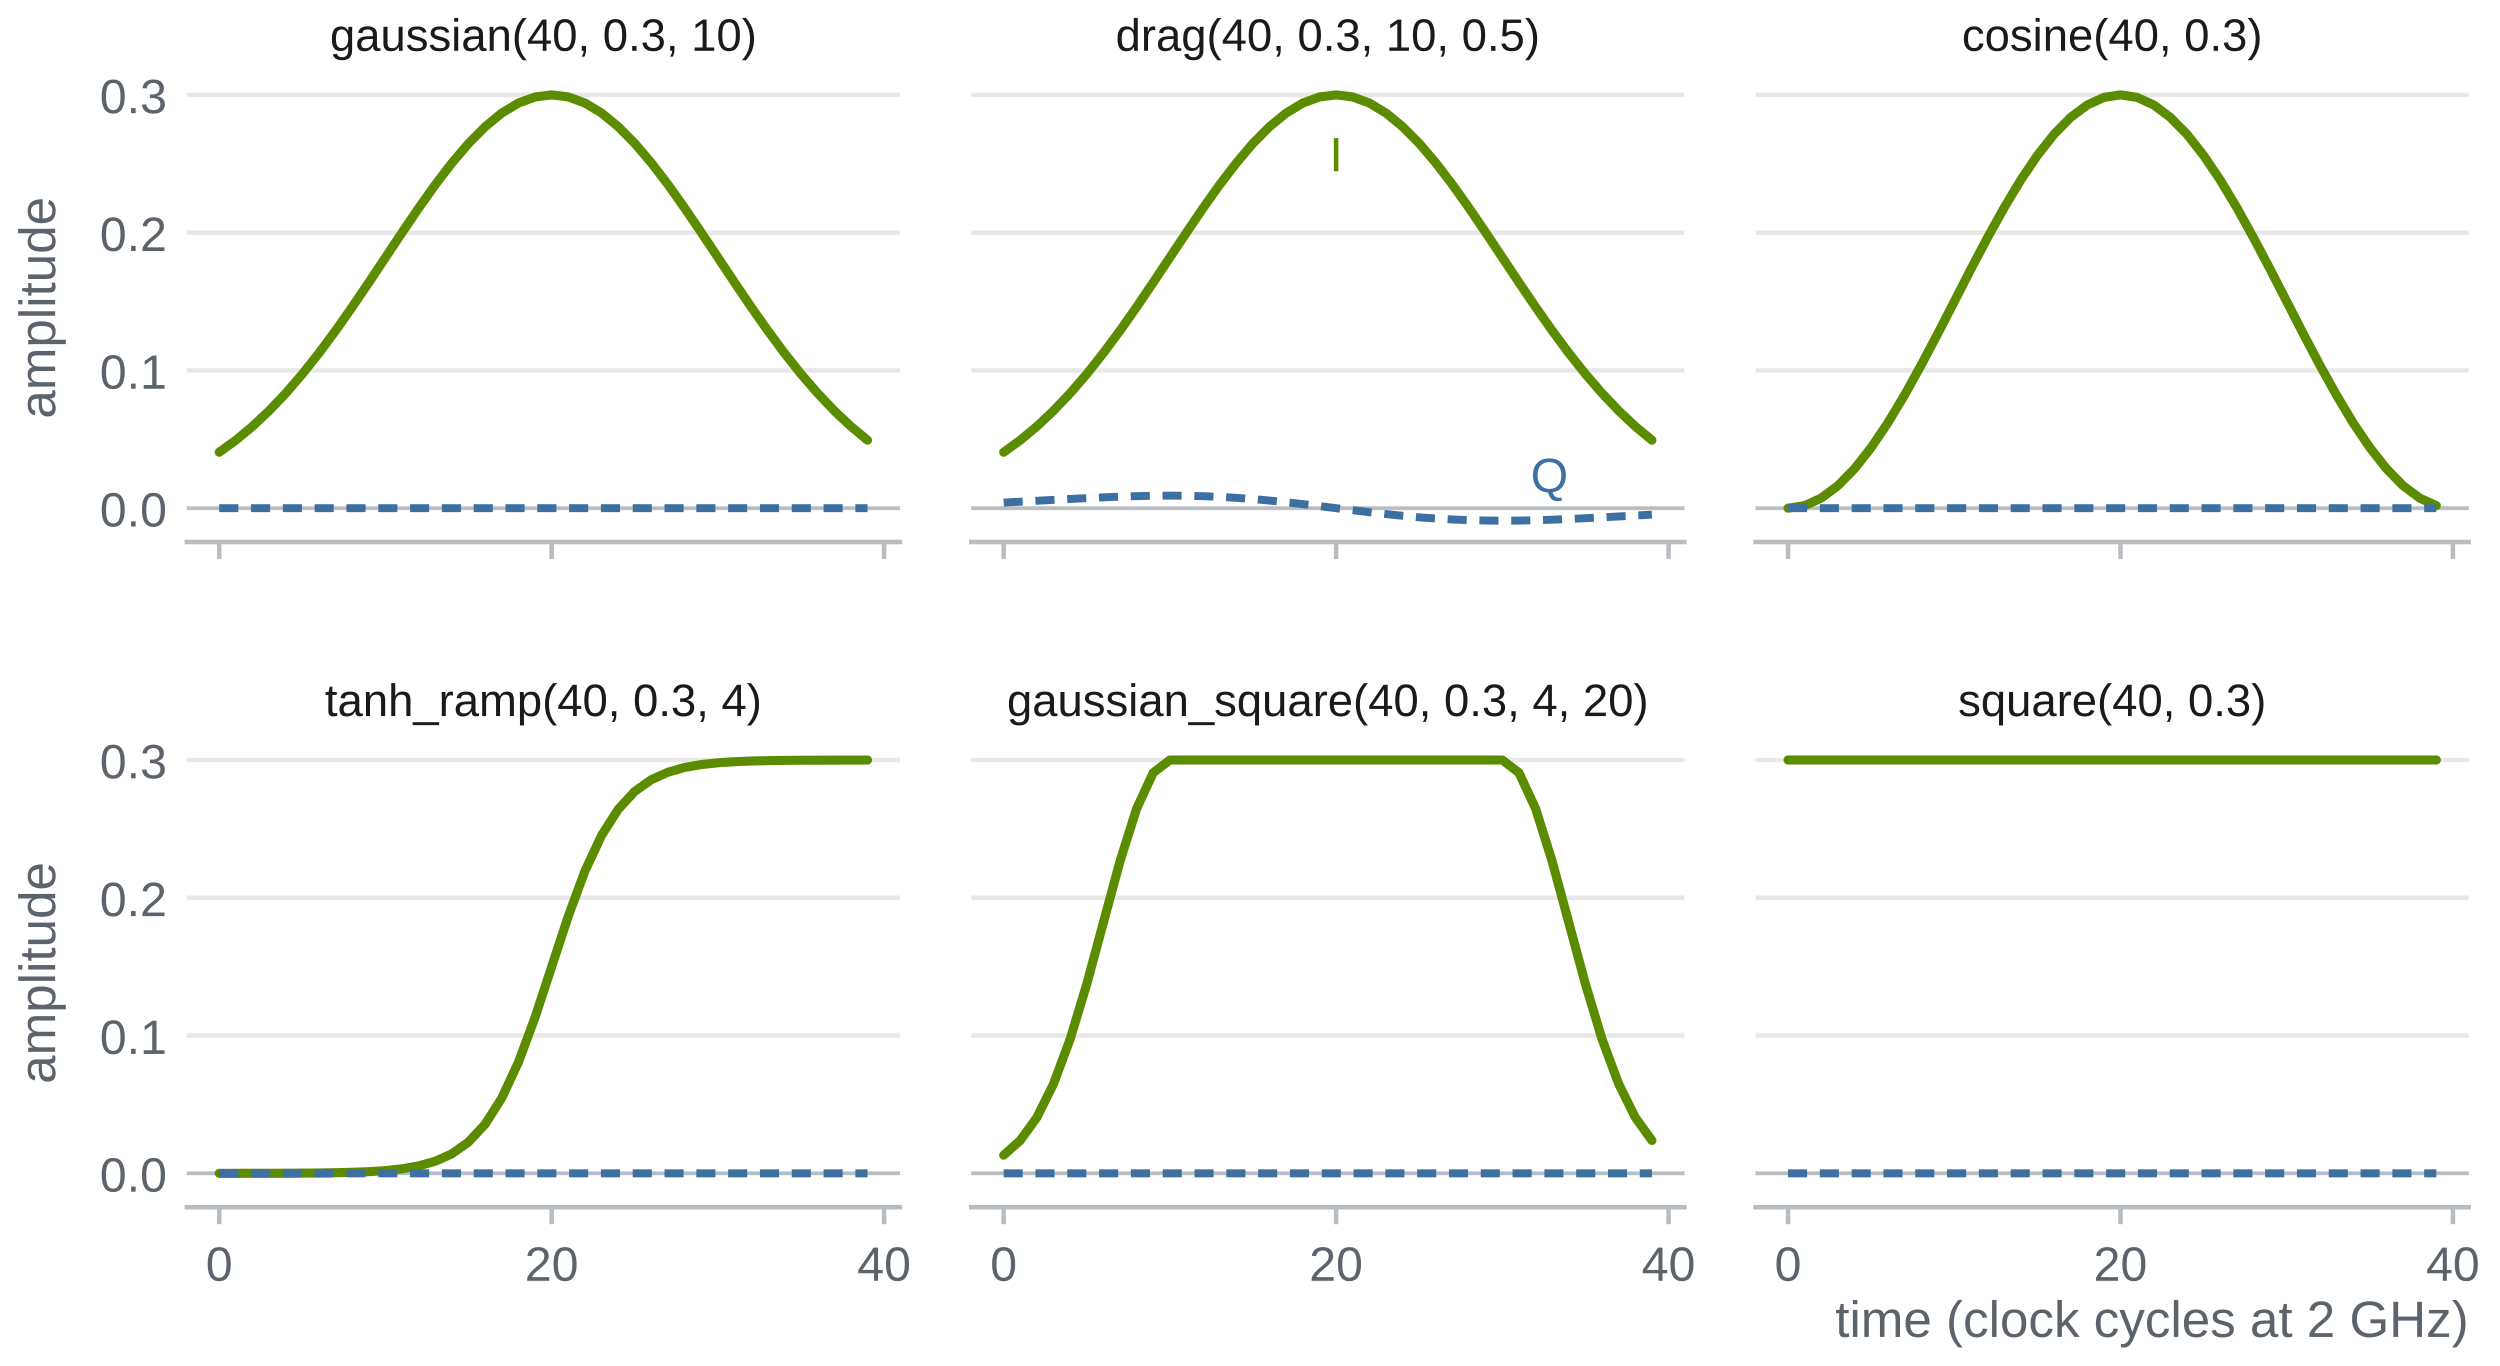
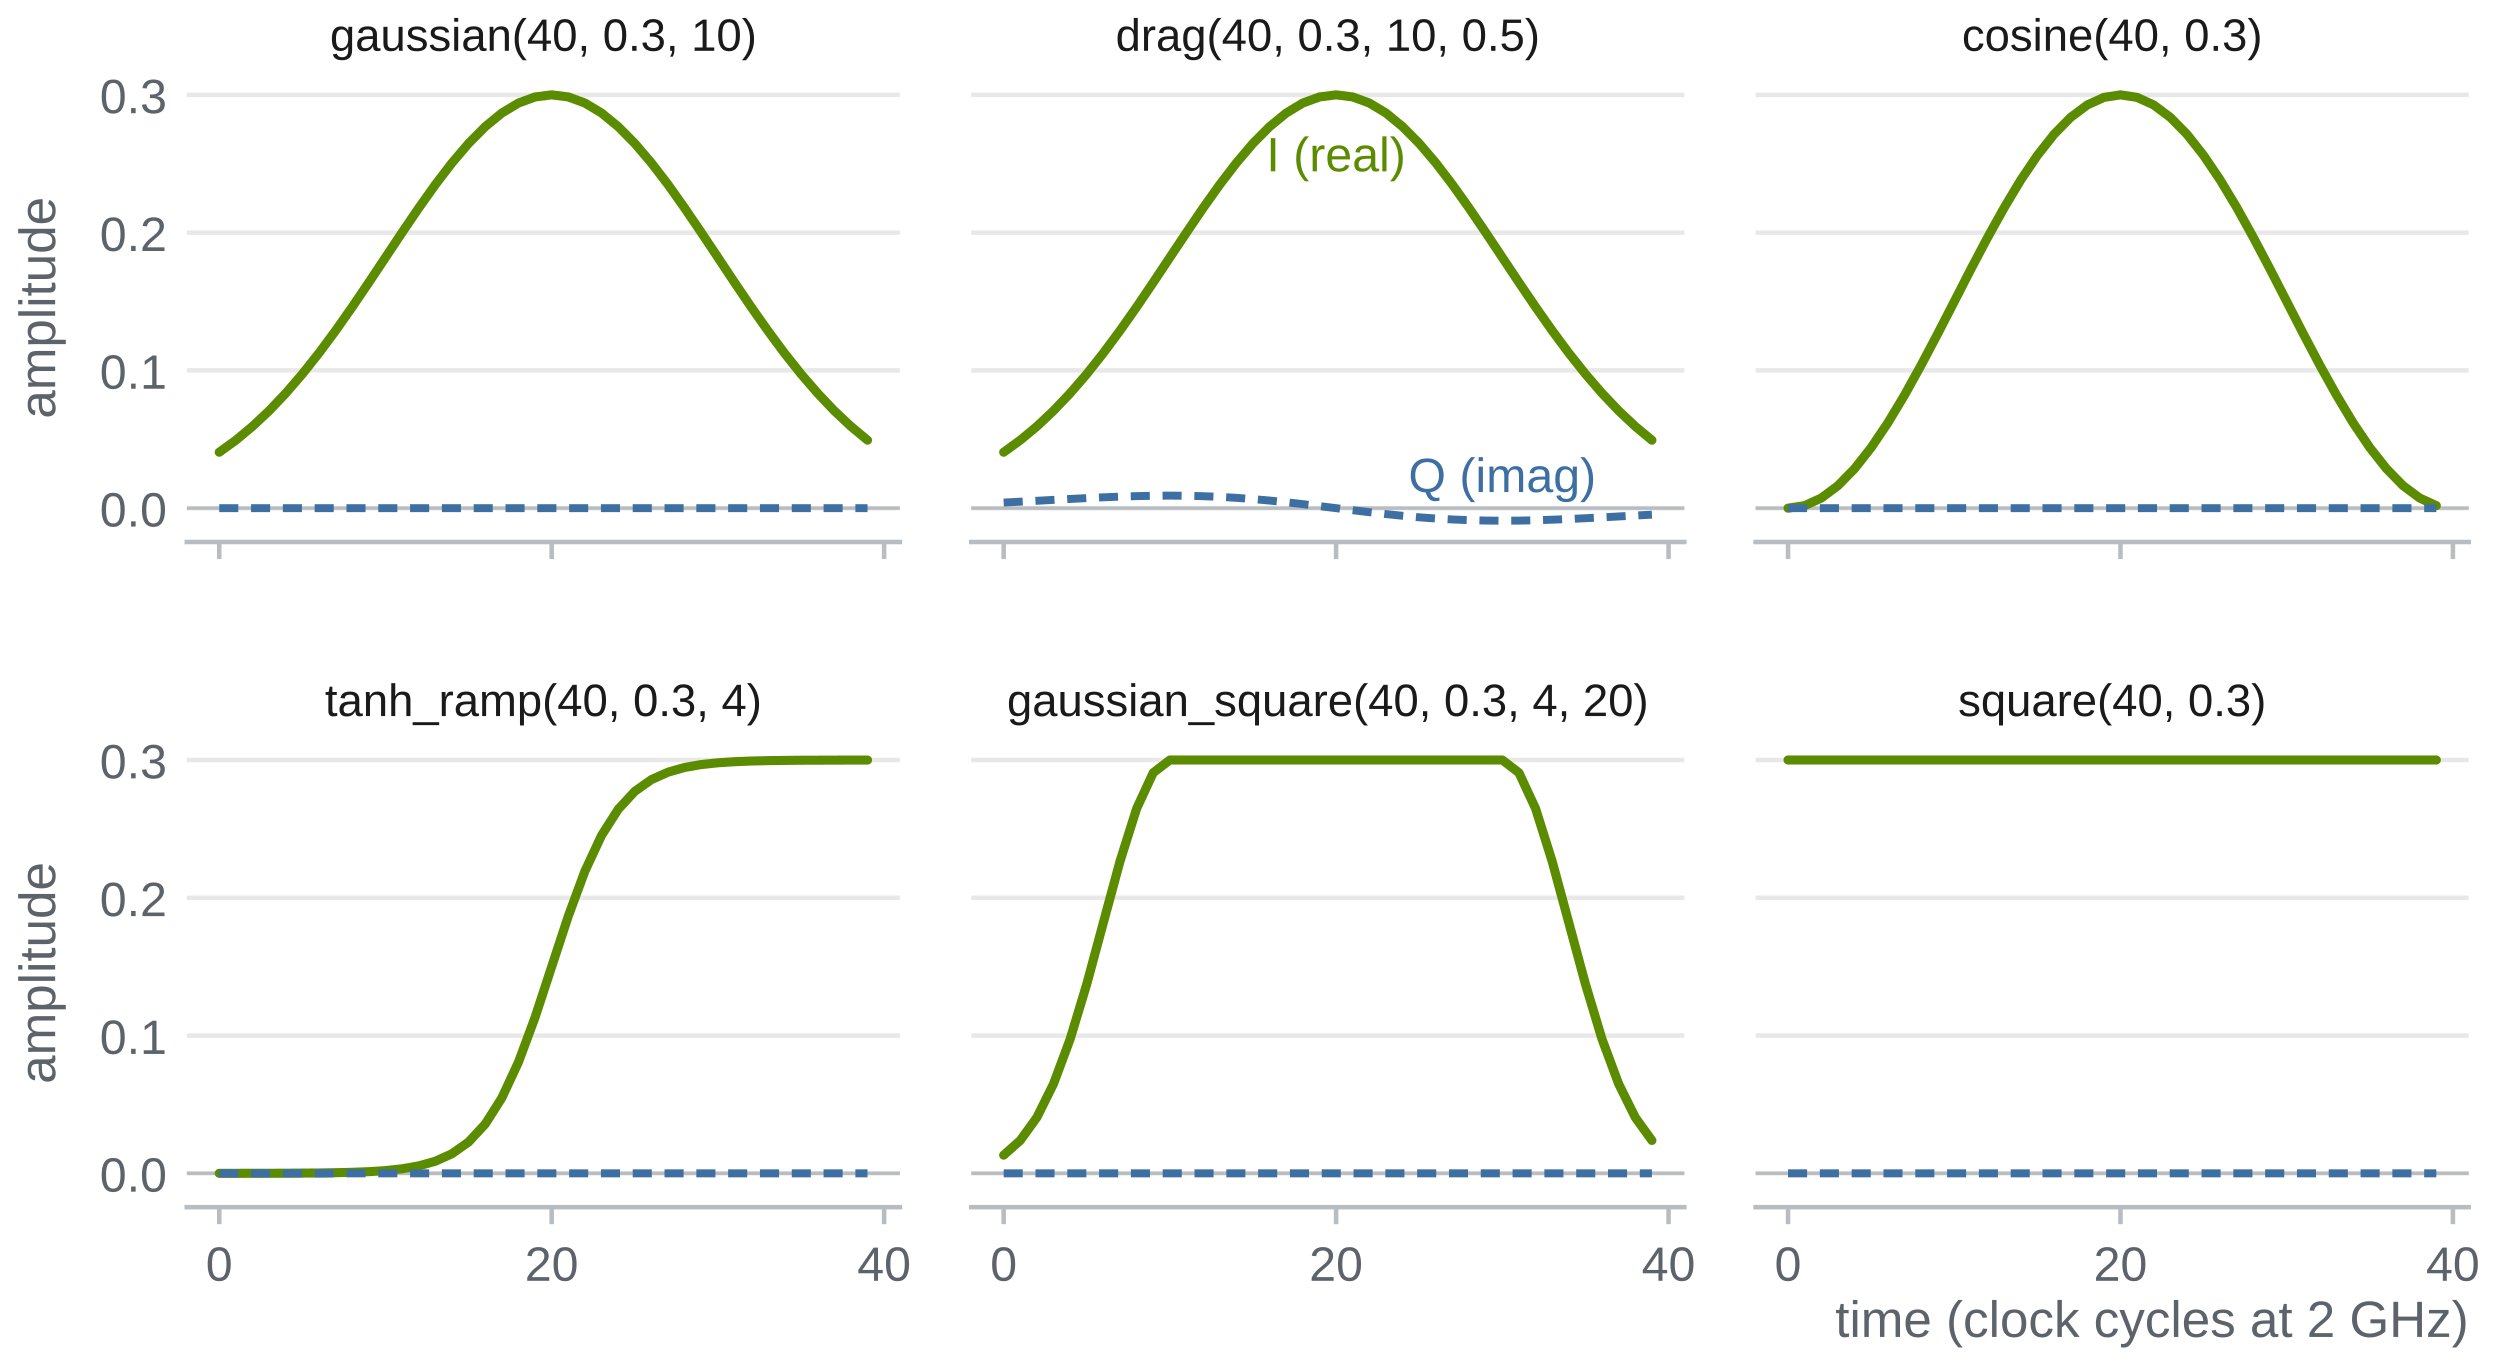
<svg xmlns="http://www.w3.org/2000/svg" xmlns:xlink="http://www.w3.org/1999/xlink" role="img" aria-labelledby="title desc" width="440.16pt" height="240.42pt" viewBox="0 0 440.16 240.42" version="1.1">
  <defs>
    <style type="text/css">*{stroke-linejoin: round; stroke-linecap: butt}</style>
  </defs>
  <g id="figure_1">
    <g id="patch_1">
      <path d="M 0 240.42 L 440.16 240.42 L 440.16 -0 L 0 -0 L 0 240.42 z " style="fill: none" />
    </g>
    <g id="axes_1">
      <g id="patch_2">
        <path d="M 32.89 95.43 L 158.44 95.43 L 158.44 12.95 L 32.89 12.95 L 32.89 95.43 z " style="fill: none" />
      </g>
      <g id="matplotlib.axis_1">
        <g id="xtick_1">
          <g id="line2d_1">
            <defs>
              <path id="m5b935c8b90" d="M 0 0 L 0 3 " style="stroke: #b8bdc2; stroke-width: 0.8" />
            </defs>
            <g>
              <use xlink:href="#m5b935c8b90" x="38.60" y="95.43" style="fill: #b8bdc2; stroke: #b8bdc2; stroke-width: 0.8" />
            </g>
          </g>
        </g>
        <g id="xtick_2">
          <g id="line2d_2">
            <g>
              <use xlink:href="#m5b935c8b90" x="97.13" y="95.43" style="fill: #b8bdc2; stroke: #b8bdc2; stroke-width: 0.8" />
            </g>
          </g>
        </g>
        <g id="xtick_3">
          <g id="line2d_3">
            <g>
              <use xlink:href="#m5b935c8b90" x="155.66" y="95.43" style="fill: #b8bdc2; stroke: #b8bdc2; stroke-width: 0.8" />
            </g>
          </g>
        </g>
      </g>
      <g id="matplotlib.axis_2">
        <g id="ytick_1">
          <g id="line2d_4">
            <path d="M 32.89 89.47 L 158.44 89.47 " clip-path="url(#p9527e29cbf)" style="fill: none; stroke: #e8e8e8; stroke-width: 0.8; stroke-linecap: round" />
          </g>
          <g id="line2d_5" />
          <g id="text_1">
            <text style="font-size: 8.5px; font-family:NVIDIA, Arial, Helvetica, sans-serif; text-anchor: end; fill: #5c636a" x="29.39" y="92.70" transform="rotate(-0 29.39 92.70)">0.0</text>
          </g>
        </g>
        <g id="ytick_2">
          <g id="line2d_6">
            <path d="M 32.89 65.21 L 158.44 65.21 " clip-path="url(#p9527e29cbf)" style="fill: none; stroke: #e8e8e8; stroke-width: 0.8; stroke-linecap: round" />
          </g>
          <g id="line2d_7" />
          <g id="text_2">
            <text style="font-size: 8.5px; font-family:NVIDIA, Arial, Helvetica, sans-serif; text-anchor: end; fill: #5c636a" x="29.39" y="68.44" transform="rotate(-0 29.39 68.44)">0.1</text>
          </g>
        </g>
        <g id="ytick_3">
          <g id="line2d_8">
            <path d="M 32.89 40.96 L 158.44 40.96 " clip-path="url(#p9527e29cbf)" style="fill: none; stroke: #e8e8e8; stroke-width: 0.8; stroke-linecap: round" />
          </g>
          <g id="line2d_9" />
          <g id="text_3">
            <text style="font-size: 8.5px; font-family:NVIDIA, Arial, Helvetica, sans-serif; text-anchor: end; fill: #5c636a" x="29.39" y="44.19" transform="rotate(-0 29.39 44.19)">0.2</text>
          </g>
        </g>
        <g id="ytick_4">
          <g id="line2d_10">
            <path d="M 32.89 16.70 L 158.44 16.70 " clip-path="url(#p9527e29cbf)" style="fill: none; stroke: #e8e8e8; stroke-width: 0.8; stroke-linecap: round" />
          </g>
          <g id="line2d_11" />
          <g id="text_4">
            <text style="font-size: 8.5px; font-family:NVIDIA, Arial, Helvetica, sans-serif; text-anchor: end; fill: #5c636a" x="29.39" y="19.93" transform="rotate(-0 29.39 19.93)">0.3</text>
          </g>
        </g>
        <g id="text_5">
          <text style="font-size: 9px; font-family:NVIDIA, Arial, Helvetica, sans-serif; text-anchor: middle; fill: #5c636a" x="9.71" y="54.19" transform="rotate(-90 9.71 54.19)">amplitude</text>
        </g>
      </g>
      <g id="line2d_12">
        <path d="M 32.89 89.47 L 158.44 89.47 " clip-path="url(#p9527e29cbf)" style="fill: none; stroke: #b8bdc2; stroke-width: 0.6; stroke-linecap: round" />
      </g>
      <g id="line2d_13">
        <path d="M 38.60 79.62 L 41.53 77.50 L 44.45 75.07 L 47.38 72.32 L 50.31 69.24 L 53.23 65.85 L 56.16 62.16 L 59.09 58.21 L 62.01 54.05 L 64.94 49.73 L 67.87 45.33 L 70.79 40.94 L 73.72 36.63 L 76.65 32.51 L 79.57 28.69 L 82.50 25.25 L 85.43 22.30 L 88.35 19.90 L 91.28 18.14 L 94.21 17.07 L 97.13 16.70 L 100.06 17.07 L 102.98 18.14 L 105.91 19.90 L 108.84 22.30 L 111.76 25.25 L 114.69 28.69 L 117.62 32.51 L 120.54 36.63 L 123.47 40.94 L 126.40 45.33 L 129.32 49.73 L 132.25 54.05 L 135.18 58.21 L 138.10 62.16 L 141.03 65.85 L 143.96 69.24 L 146.88 72.32 L 149.81 75.07 L 152.74 77.50 " clip-path="url(#p9527e29cbf)" style="fill: none; stroke: #5b8c00; stroke-width: 1.6; stroke-linecap: round" />
      </g>
      <g id="line2d_14">
        <path d="M 38.60 89.47 L 41.53 89.47 L 44.45 89.47 L 47.38 89.47 L 50.31 89.47 L 53.23 89.47 L 56.16 89.47 L 59.09 89.47 L 62.01 89.47 L 64.94 89.47 L 67.87 89.47 L 70.79 89.47 L 73.72 89.47 L 76.65 89.47 L 79.57 89.47 L 82.50 89.47 L 85.43 89.47 L 88.35 89.47 L 91.28 89.47 L 94.21 89.47 L 97.13 89.47 L 100.06 89.47 L 102.98 89.47 L 105.91 89.47 L 108.84 89.47 L 111.76 89.47 L 114.69 89.47 L 117.62 89.47 L 120.54 89.47 L 123.47 89.47 L 126.40 89.47 L 129.32 89.47 L 132.25 89.47 L 135.18 89.47 L 138.10 89.47 L 141.03 89.47 L 143.96 89.47 L 146.88 89.47 L 149.81 89.47 L 152.74 89.47 " clip-path="url(#p9527e29cbf)" style="fill: none; stroke-dasharray: 3.36,2.24; stroke-dashoffset: 0; stroke: #3d6fa3; stroke-width: 1.4" />
      </g>
      <g id="patch_3">
        <path d="M 32.89 95.43 L 158.44 95.43 " style="fill: none; stroke: #b8bdc2; stroke-width: 0.8; stroke-linejoin: miter; stroke-linecap: square" />
      </g>
      <g id="text_6">
        <text style="font-size: 8px; font-family:NVIDIA, Arial, Helvetica, sans-serif; text-anchor: middle; fill: #1a1a1a" x="95.67" y="8.95" transform="rotate(-0 95.67 8.95)">gaussian(40, 0.3, 10)</text>
      </g>
    </g>
    <g id="axes_2">
      <g id="patch_4">
        <path d="M 171.00 95.43 L 296.55 95.43 L 296.55 12.95 L 171.00 12.95 L 171.00 95.43 z " style="fill: none" />
      </g>
      <g id="matplotlib.axis_3">
        <g id="xtick_4">
          <g id="line2d_15">
            <g>
              <use xlink:href="#m5b935c8b90" x="176.71" y="95.43" style="fill: #b8bdc2; stroke: #b8bdc2; stroke-width: 0.8" />
            </g>
          </g>
        </g>
        <g id="xtick_5">
          <g id="line2d_16">
            <g>
              <use xlink:href="#m5b935c8b90" x="235.24" y="95.43" style="fill: #b8bdc2; stroke: #b8bdc2; stroke-width: 0.8" />
            </g>
          </g>
        </g>
        <g id="xtick_6">
          <g id="line2d_17">
            <g>
              <use xlink:href="#m5b935c8b90" x="293.77" y="95.43" style="fill: #b8bdc2; stroke: #b8bdc2; stroke-width: 0.8" />
            </g>
          </g>
        </g>
      </g>
      <g id="matplotlib.axis_4">
        <g id="ytick_5">
          <g id="line2d_18">
            <path d="M 171.00 89.47 L 296.55 89.47 " clip-path="url(#pcccd1aeb16)" style="fill: none; stroke: #e8e8e8; stroke-width: 0.8; stroke-linecap: round" />
          </g>
          <g id="line2d_19" />
        </g>
        <g id="ytick_6">
          <g id="line2d_20">
            <path d="M 171.00 65.21 L 296.55 65.21 " clip-path="url(#pcccd1aeb16)" style="fill: none; stroke: #e8e8e8; stroke-width: 0.8; stroke-linecap: round" />
          </g>
          <g id="line2d_21" />
        </g>
        <g id="ytick_7">
          <g id="line2d_22">
            <path d="M 171.00 40.96 L 296.55 40.96 " clip-path="url(#pcccd1aeb16)" style="fill: none; stroke: #e8e8e8; stroke-width: 0.8; stroke-linecap: round" />
          </g>
          <g id="line2d_23" />
        </g>
        <g id="ytick_8">
          <g id="line2d_24">
            <path d="M 171.00 16.70 L 296.55 16.70 " clip-path="url(#pcccd1aeb16)" style="fill: none; stroke: #e8e8e8; stroke-width: 0.8; stroke-linecap: round" />
          </g>
          <g id="line2d_25" />
        </g>
      </g>
      <g id="line2d_26">
        <path d="M 171.00 89.47 L 296.55 89.47 " clip-path="url(#pcccd1aeb16)" style="fill: none; stroke: #b8bdc2; stroke-width: 0.6; stroke-linecap: round" />
      </g>
      <g id="line2d_27">
        <path d="M 176.71 79.62 L 179.63 77.50 L 182.56 75.07 L 185.48 72.32 L 188.41 69.24 L 191.34 65.85 L 194.26 62.16 L 197.19 58.21 L 200.12 54.05 L 203.04 49.73 L 205.97 45.33 L 208.90 40.94 L 211.82 36.63 L 214.75 32.51 L 217.68 28.69 L 220.60 25.25 L 223.53 22.30 L 226.46 19.90 L 229.38 18.14 L 232.31 17.07 L 235.24 16.70 L 238.16 17.07 L 241.09 18.14 L 244.02 19.90 L 246.94 22.30 L 249.87 25.25 L 252.80 28.69 L 255.72 32.51 L 258.65 36.63 L 261.58 40.94 L 264.50 45.33 L 267.43 49.73 L 270.36 54.05 L 273.28 58.21 L 276.21 62.16 L 279.14 65.85 L 282.06 69.24 L 284.99 72.32 L 287.91 75.07 L 290.84 77.50 " clip-path="url(#pcccd1aeb16)" style="fill: none; stroke: #5b8c00; stroke-width: 1.6; stroke-linecap: round" />
      </g>
      <g id="line2d_28">
        <path d="M 176.71 88.49 L 179.63 88.33 L 182.56 88.17 L 185.48 88.01 L 188.41 87.85 L 191.34 87.70 L 194.26 87.56 L 197.19 87.44 L 200.12 87.35 L 203.04 87.29 L 205.97 87.26 L 208.90 87.29 L 211.82 87.36 L 214.75 87.48 L 217.68 87.65 L 220.60 87.87 L 223.53 88.13 L 226.46 88.43 L 229.38 88.76 L 232.31 89.11 L 235.24 89.47 L 238.16 89.83 L 241.09 90.18 L 244.02 90.51 L 246.94 90.81 L 249.87 91.08 L 252.80 91.29 L 255.72 91.46 L 258.65 91.58 L 261.58 91.65 L 264.50 91.68 L 267.43 91.66 L 270.36 91.60 L 273.28 91.50 L 276.21 91.38 L 279.14 91.24 L 282.06 91.09 L 284.99 90.93 L 287.91 90.77 L 290.84 90.61 " clip-path="url(#pcccd1aeb16)" style="fill: none; stroke-dasharray: 3.36,2.24; stroke-dashoffset: 0; stroke: #3d6fa3; stroke-width: 1.4" />
      </g>
      <g id="patch_5">
        <path d="M 171.00 95.43 L 296.55 95.43 " style="fill: none; stroke: #b8bdc2; stroke-width: 0.8; stroke-linejoin: miter; stroke-linecap: square" />
      </g>
      <g id="text_7">
-         <text style="font-size: 8.5px; font-family:NVIDIA, Arial, Helvetica, sans-serif; text-anchor: middle; fill: #5b8c00" x="235.24" y="30.16" transform="rotate(-0 235.24 30.16)">I</text>
+         <text style="font-size: 8.5px; font-family:NVIDIA, Arial, Helvetica, sans-serif; text-anchor: middle; fill: #5b8c00" x="235.24" y="30.16" transform="rotate(-0 235.24 30.16)">I (real)</text>
      </g>
      <g id="text_8">
-         <text style="font-size: 8.5px; font-family:NVIDIA, Arial, Helvetica, sans-serif; text-anchor: start; fill: #3d6fa3" x="269.50" y="86.64" transform="rotate(-0 269.50 86.64)">Q</text>
+         <text style="font-size: 8.5px; font-family:NVIDIA, Arial, Helvetica, sans-serif; text-anchor: middle; fill: #3d6fa3" x="264.50" y="86.64" transform="rotate(-0 264.50 86.64)">Q (imag)</text>
      </g>
      <g id="text_9">
        <text style="font-size: 8px; font-family:NVIDIA, Arial, Helvetica, sans-serif; text-anchor: middle; fill: #1a1a1a" x="233.77" y="8.95" transform="rotate(-0 233.77 8.95)">drag(40, 0.3, 10, 0.5)</text>
      </g>
    </g>
    <g id="axes_3">
      <g id="patch_6">
        <path d="M 309.10 95.43 L 434.65 95.43 L 434.65 12.95 L 309.10 12.95 L 309.10 95.43 z " style="fill: none" />
      </g>
      <g id="matplotlib.axis_5">
        <g id="xtick_7">
          <g id="line2d_29">
            <g>
              <use xlink:href="#m5b935c8b90" x="314.81" y="95.43" style="fill: #b8bdc2; stroke: #b8bdc2; stroke-width: 0.8" />
            </g>
          </g>
        </g>
        <g id="xtick_8">
          <g id="line2d_30">
            <g>
              <use xlink:href="#m5b935c8b90" x="373.34" y="95.43" style="fill: #b8bdc2; stroke: #b8bdc2; stroke-width: 0.8" />
            </g>
          </g>
        </g>
        <g id="xtick_9">
          <g id="line2d_31">
            <g>
              <use xlink:href="#m5b935c8b90" x="431.87" y="95.43" style="fill: #b8bdc2; stroke: #b8bdc2; stroke-width: 0.8" />
            </g>
          </g>
        </g>
      </g>
      <g id="matplotlib.axis_6">
        <g id="ytick_9">
          <g id="line2d_32">
            <path d="M 309.10 89.47 L 434.65 89.47 " clip-path="url(#p163b3417c3)" style="fill: none; stroke: #e8e8e8; stroke-width: 0.8; stroke-linecap: round" />
          </g>
          <g id="line2d_33" />
        </g>
        <g id="ytick_10">
          <g id="line2d_34">
            <path d="M 309.10 65.21 L 434.65 65.21 " clip-path="url(#p163b3417c3)" style="fill: none; stroke: #e8e8e8; stroke-width: 0.8; stroke-linecap: round" />
          </g>
          <g id="line2d_35" />
        </g>
        <g id="ytick_11">
          <g id="line2d_36">
            <path d="M 309.10 40.96 L 434.65 40.96 " clip-path="url(#p163b3417c3)" style="fill: none; stroke: #e8e8e8; stroke-width: 0.8; stroke-linecap: round" />
          </g>
          <g id="line2d_37" />
        </g>
        <g id="ytick_12">
          <g id="line2d_38">
            <path d="M 309.10 16.70 L 434.65 16.70 " clip-path="url(#p163b3417c3)" style="fill: none; stroke: #e8e8e8; stroke-width: 0.8; stroke-linecap: round" />
          </g>
          <g id="line2d_39" />
        </g>
      </g>
      <g id="line2d_40">
        <path d="M 309.10 89.47 L 434.65 89.47 " clip-path="url(#p163b3417c3)" style="fill: none; stroke: #b8bdc2; stroke-width: 0.6; stroke-linecap: round" />
      </g>
      <g id="line2d_41">
        <path d="M 314.81 89.47 L 317.74 89.02 L 320.66 87.69 L 323.59 85.51 L 326.52 82.52 L 329.44 78.81 L 332.37 74.47 L 335.30 69.60 L 338.22 64.33 L 341.15 58.78 L 344.08 53.09 L 347.00 47.39 L 349.93 41.84 L 352.86 36.57 L 355.78 31.70 L 358.71 27.36 L 361.64 23.65 L 364.56 20.67 L 367.49 18.48 L 370.42 17.15 L 373.34 16.70 L 376.27 17.15 L 379.19 18.48 L 382.12 20.67 L 385.05 23.65 L 387.97 27.36 L 390.90 31.70 L 393.83 36.57 L 396.75 41.84 L 399.68 47.39 L 402.61 53.09 L 405.53 58.78 L 408.46 64.33 L 411.39 69.60 L 414.31 74.47 L 417.24 78.81 L 420.17 82.52 L 423.09 85.51 L 426.02 87.69 L 428.95 89.02 " clip-path="url(#p163b3417c3)" style="fill: none; stroke: #5b8c00; stroke-width: 1.6; stroke-linecap: round" />
      </g>
      <g id="line2d_42">
        <path d="M 314.81 89.47 L 317.74 89.47 L 320.66 89.47 L 323.59 89.47 L 326.52 89.47 L 329.44 89.47 L 332.37 89.47 L 335.30 89.47 L 338.22 89.47 L 341.15 89.47 L 344.08 89.47 L 347.00 89.47 L 349.93 89.47 L 352.86 89.47 L 355.78 89.47 L 358.71 89.47 L 361.64 89.47 L 364.56 89.47 L 367.49 89.47 L 370.42 89.47 L 373.34 89.47 L 376.27 89.47 L 379.19 89.47 L 382.12 89.47 L 385.05 89.47 L 387.97 89.47 L 390.90 89.47 L 393.83 89.47 L 396.75 89.47 L 399.68 89.47 L 402.61 89.47 L 405.53 89.47 L 408.46 89.47 L 411.39 89.47 L 414.31 89.47 L 417.24 89.47 L 420.17 89.47 L 423.09 89.47 L 426.02 89.47 L 428.95 89.47 " clip-path="url(#p163b3417c3)" style="fill: none; stroke-dasharray: 3.36,2.24; stroke-dashoffset: 0; stroke: #3d6fa3; stroke-width: 1.4" />
      </g>
      <g id="patch_7">
        <path d="M 309.10 95.43 L 434.65 95.43 " style="fill: none; stroke: #b8bdc2; stroke-width: 0.8; stroke-linejoin: miter; stroke-linecap: square" />
      </g>
      <g id="text_10">
        <text style="font-size: 8px; font-family:NVIDIA, Arial, Helvetica, sans-serif; text-anchor: middle; fill: #1a1a1a" x="371.88" y="8.95" transform="rotate(-0 371.88 8.95)">cosine(40, 0.3)</text>
      </g>
    </g>
    <g id="axes_4">
      <g id="patch_8">
        <path d="M 32.89 212.54 L 158.44 212.54 L 158.44 130.07 L 32.89 130.07 L 32.89 212.54 z " style="fill: none" />
      </g>
      <g id="matplotlib.axis_7">
        <g id="xtick_10">
          <g id="line2d_43">
            <g>
              <use xlink:href="#m5b935c8b90" x="38.60" y="212.54" style="fill: #b8bdc2; stroke: #b8bdc2; stroke-width: 0.8" />
            </g>
          </g>
          <g id="text_11">
            <text style="font-size: 8.5px; font-family:NVIDIA, Arial, Helvetica, sans-serif; text-anchor: middle; fill: #5c636a" x="38.60" y="225.50" transform="rotate(-0 38.60 225.50)">0</text>
          </g>
        </g>
        <g id="xtick_11">
          <g id="line2d_44">
            <g>
              <use xlink:href="#m5b935c8b90" x="97.13" y="212.54" style="fill: #b8bdc2; stroke: #b8bdc2; stroke-width: 0.8" />
            </g>
          </g>
          <g id="text_12">
            <text style="font-size: 8.5px; font-family:NVIDIA, Arial, Helvetica, sans-serif; text-anchor: middle; fill: #5c636a" x="97.13" y="225.50" transform="rotate(-0 97.13 225.50)">20</text>
          </g>
        </g>
        <g id="xtick_12">
          <g id="line2d_45">
            <g>
              <use xlink:href="#m5b935c8b90" x="155.66" y="212.54" style="fill: #b8bdc2; stroke: #b8bdc2; stroke-width: 0.8" />
            </g>
          </g>
          <g id="text_13">
            <text style="font-size: 8.5px; font-family:NVIDIA, Arial, Helvetica, sans-serif; text-anchor: middle; fill: #5c636a" x="155.66" y="225.50" transform="rotate(-0 155.66 225.50)">40</text>
          </g>
        </g>
      </g>
      <g id="matplotlib.axis_8">
        <g id="ytick_13">
          <g id="line2d_46">
            <path d="M 32.89 206.58 L 158.44 206.58 " clip-path="url(#p8f111c5235)" style="fill: none; stroke: #e8e8e8; stroke-width: 0.8; stroke-linecap: round" />
          </g>
          <g id="line2d_47" />
          <g id="text_14">
            <text style="font-size: 8.5px; font-family:NVIDIA, Arial, Helvetica, sans-serif; text-anchor: end; fill: #5c636a" x="29.39" y="209.81" transform="rotate(-0 29.39 209.81)">0.0</text>
          </g>
        </g>
        <g id="ytick_14">
          <g id="line2d_48">
            <path d="M 32.89 182.33 L 158.44 182.33 " clip-path="url(#p8f111c5235)" style="fill: none; stroke: #e8e8e8; stroke-width: 0.8; stroke-linecap: round" />
          </g>
          <g id="line2d_49" />
          <g id="text_15">
            <text style="font-size: 8.5px; font-family:NVIDIA, Arial, Helvetica, sans-serif; text-anchor: end; fill: #5c636a" x="29.39" y="185.56" transform="rotate(-0 29.39 185.56)">0.1</text>
          </g>
        </g>
        <g id="ytick_15">
          <g id="line2d_50">
            <path d="M 32.89 158.07 L 158.44 158.07 " clip-path="url(#p8f111c5235)" style="fill: none; stroke: #e8e8e8; stroke-width: 0.8; stroke-linecap: round" />
          </g>
          <g id="line2d_51" />
          <g id="text_16">
            <text style="font-size: 8.5px; font-family:NVIDIA, Arial, Helvetica, sans-serif; text-anchor: end; fill: #5c636a" x="29.39" y="161.30" transform="rotate(-0 29.39 161.30)">0.2</text>
          </g>
        </g>
        <g id="ytick_16">
          <g id="line2d_52">
            <path d="M 32.89 133.81 L 158.44 133.81 " clip-path="url(#p8f111c5235)" style="fill: none; stroke: #e8e8e8; stroke-width: 0.8; stroke-linecap: round" />
          </g>
          <g id="line2d_53" />
          <g id="text_17">
            <text style="font-size: 8.5px; font-family:NVIDIA, Arial, Helvetica, sans-serif; text-anchor: end; fill: #5c636a" x="29.39" y="137.04" transform="rotate(-0 29.39 137.04)">0.3</text>
          </g>
        </g>
        <g id="text_18">
          <text style="font-size: 9px; font-family:NVIDIA, Arial, Helvetica, sans-serif; text-anchor: middle; fill: #5c636a" x="9.71" y="171.30" transform="rotate(-90 9.71 171.30)">amplitude</text>
        </g>
      </g>
      <g id="line2d_54">
        <path d="M 32.89 206.58 L 158.44 206.58 " clip-path="url(#p8f111c5235)" style="fill: none; stroke: #b8bdc2; stroke-width: 0.6; stroke-linecap: round" />
      </g>
      <g id="line2d_55">
        <path d="M 38.60 206.58 L 41.53 206.58 L 44.45 206.57 L 47.38 206.57 L 50.31 206.56 L 53.23 206.54 L 56.16 206.52 L 59.09 206.47 L 62.01 206.40 L 64.94 206.29 L 67.87 206.10 L 70.79 205.78 L 73.72 205.27 L 76.65 204.45 L 79.57 203.13 L 82.50 201.06 L 85.43 197.91 L 88.35 193.31 L 91.28 187.01 L 94.21 179.11 L 97.13 170.20 L 100.06 161.29 L 102.98 153.38 L 105.91 147.09 L 108.84 142.49 L 111.76 139.33 L 114.69 137.26 L 117.62 135.95 L 120.54 135.12 L 123.47 134.61 L 126.40 134.30 L 129.32 134.11 L 132.25 133.99 L 135.18 133.92 L 138.10 133.88 L 141.03 133.85 L 143.96 133.84 L 146.88 133.83 L 149.81 133.82 L 152.74 133.82 " clip-path="url(#p8f111c5235)" style="fill: none; stroke: #5b8c00; stroke-width: 1.6; stroke-linecap: round" />
      </g>
      <g id="line2d_56">
        <path d="M 38.60 206.58 L 41.53 206.58 L 44.45 206.58 L 47.38 206.58 L 50.31 206.58 L 53.23 206.58 L 56.16 206.58 L 59.09 206.58 L 62.01 206.58 L 64.94 206.58 L 67.87 206.58 L 70.79 206.58 L 73.72 206.58 L 76.65 206.58 L 79.57 206.58 L 82.50 206.58 L 85.43 206.58 L 88.35 206.58 L 91.28 206.58 L 94.21 206.58 L 97.13 206.58 L 100.06 206.58 L 102.98 206.58 L 105.91 206.58 L 108.84 206.58 L 111.76 206.58 L 114.69 206.58 L 117.62 206.58 L 120.54 206.58 L 123.47 206.58 L 126.40 206.58 L 129.32 206.58 L 132.25 206.58 L 135.18 206.58 L 138.10 206.58 L 141.03 206.58 L 143.96 206.58 L 146.88 206.58 L 149.81 206.58 L 152.74 206.58 " clip-path="url(#p8f111c5235)" style="fill: none; stroke-dasharray: 3.36,2.24; stroke-dashoffset: 0; stroke: #3d6fa3; stroke-width: 1.4" />
      </g>
      <g id="patch_9">
        <path d="M 32.89 212.54 L 158.44 212.54 " style="fill: none; stroke: #b8bdc2; stroke-width: 0.8; stroke-linejoin: miter; stroke-linecap: square" />
      </g>
      <g id="text_19">
        <text style="font-size: 8px; font-family:NVIDIA, Arial, Helvetica, sans-serif; text-anchor: middle; fill: #1a1a1a" x="95.67" y="126.07" transform="rotate(-0 95.67 126.07)">tanh_ramp(40, 0.3, 4)</text>
      </g>
    </g>
    <g id="axes_5">
      <g id="patch_10">
        <path d="M 171.00 212.54 L 296.55 212.54 L 296.55 130.07 L 171.00 130.07 L 171.00 212.54 z " style="fill: none" />
      </g>
      <g id="matplotlib.axis_9">
        <g id="xtick_13">
          <g id="line2d_57">
            <g>
              <use xlink:href="#m5b935c8b90" x="176.71" y="212.54" style="fill: #b8bdc2; stroke: #b8bdc2; stroke-width: 0.8" />
            </g>
          </g>
          <g id="text_20">
            <text style="font-size: 8.5px; font-family:NVIDIA, Arial, Helvetica, sans-serif; text-anchor: middle; fill: #5c636a" x="176.71" y="225.50" transform="rotate(-0 176.71 225.50)">0</text>
          </g>
        </g>
        <g id="xtick_14">
          <g id="line2d_58">
            <g>
              <use xlink:href="#m5b935c8b90" x="235.24" y="212.54" style="fill: #b8bdc2; stroke: #b8bdc2; stroke-width: 0.8" />
            </g>
          </g>
          <g id="text_21">
            <text style="font-size: 8.5px; font-family:NVIDIA, Arial, Helvetica, sans-serif; text-anchor: middle; fill: #5c636a" x="235.24" y="225.50" transform="rotate(-0 235.24 225.50)">20</text>
          </g>
        </g>
        <g id="xtick_15">
          <g id="line2d_59">
            <g>
              <use xlink:href="#m5b935c8b90" x="293.77" y="212.54" style="fill: #b8bdc2; stroke: #b8bdc2; stroke-width: 0.8" />
            </g>
          </g>
          <g id="text_22">
            <text style="font-size: 8.5px; font-family:NVIDIA, Arial, Helvetica, sans-serif; text-anchor: middle; fill: #5c636a" x="293.77" y="225.50" transform="rotate(-0 293.77 225.50)">40</text>
          </g>
        </g>
      </g>
      <g id="matplotlib.axis_10">
        <g id="ytick_17">
          <g id="line2d_60">
            <path d="M 171.00 206.58 L 296.55 206.58 " clip-path="url(#p1607f39682)" style="fill: none; stroke: #e8e8e8; stroke-width: 0.8; stroke-linecap: round" />
          </g>
          <g id="line2d_61" />
        </g>
        <g id="ytick_18">
          <g id="line2d_62">
            <path d="M 171.00 182.33 L 296.55 182.33 " clip-path="url(#p1607f39682)" style="fill: none; stroke: #e8e8e8; stroke-width: 0.8; stroke-linecap: round" />
          </g>
          <g id="line2d_63" />
        </g>
        <g id="ytick_19">
          <g id="line2d_64">
            <path d="M 171.00 158.07 L 296.55 158.07 " clip-path="url(#p1607f39682)" style="fill: none; stroke: #e8e8e8; stroke-width: 0.8; stroke-linecap: round" />
          </g>
          <g id="line2d_65" />
        </g>
        <g id="ytick_20">
          <g id="line2d_66">
            <path d="M 171.00 133.81 L 296.55 133.81 " clip-path="url(#p1607f39682)" style="fill: none; stroke: #e8e8e8; stroke-width: 0.8; stroke-linecap: round" />
          </g>
          <g id="line2d_67" />
        </g>
      </g>
      <g id="line2d_68">
        <path d="M 171.00 206.58 L 296.55 206.58 " clip-path="url(#p1607f39682)" style="fill: none; stroke: #b8bdc2; stroke-width: 0.6; stroke-linecap: round" />
      </g>
      <g id="line2d_69">
        <path d="M 176.71 203.38 L 179.63 200.79 L 182.56 196.73 L 185.48 190.84 L 188.41 182.96 L 191.34 173.27 L 194.26 162.45 L 197.19 151.65 L 200.12 142.36 L 203.04 136.05 L 205.97 133.81 L 208.90 133.81 L 211.82 133.81 L 214.75 133.81 L 217.68 133.81 L 220.60 133.81 L 223.53 133.81 L 226.46 133.81 L 229.38 133.81 L 232.31 133.81 L 235.24 133.81 L 238.16 133.81 L 241.09 133.81 L 244.02 133.81 L 246.94 133.81 L 249.87 133.81 L 252.80 133.81 L 255.72 133.81 L 258.65 133.81 L 261.58 133.81 L 264.50 133.81 L 267.43 136.05 L 270.36 142.36 L 273.28 151.65 L 276.21 162.45 L 279.14 173.27 L 282.06 182.96 L 284.99 190.84 L 287.91 196.73 L 290.84 200.79 " clip-path="url(#p1607f39682)" style="fill: none; stroke: #5b8c00; stroke-width: 1.6; stroke-linecap: round" />
      </g>
      <g id="line2d_70">
        <path d="M 176.71 206.58 L 179.63 206.58 L 182.56 206.58 L 185.48 206.58 L 188.41 206.58 L 191.34 206.58 L 194.26 206.58 L 197.19 206.58 L 200.12 206.58 L 203.04 206.58 L 205.97 206.58 L 208.90 206.58 L 211.82 206.58 L 214.75 206.58 L 217.68 206.58 L 220.60 206.58 L 223.53 206.58 L 226.46 206.58 L 229.38 206.58 L 232.31 206.58 L 235.24 206.58 L 238.16 206.58 L 241.09 206.58 L 244.02 206.58 L 246.94 206.58 L 249.87 206.58 L 252.80 206.58 L 255.72 206.58 L 258.65 206.58 L 261.58 206.58 L 264.50 206.58 L 267.43 206.58 L 270.36 206.58 L 273.28 206.58 L 276.21 206.58 L 279.14 206.58 L 282.06 206.58 L 284.99 206.58 L 287.91 206.58 L 290.84 206.58 " clip-path="url(#p1607f39682)" style="fill: none; stroke-dasharray: 3.36,2.24; stroke-dashoffset: 0; stroke: #3d6fa3; stroke-width: 1.4" />
      </g>
      <g id="patch_11">
        <path d="M 171.00 212.54 L 296.55 212.54 " style="fill: none; stroke: #b8bdc2; stroke-width: 0.8; stroke-linejoin: miter; stroke-linecap: square" />
      </g>
      <g id="text_23">
        <text style="font-size: 8px; font-family:NVIDIA, Arial, Helvetica, sans-serif; text-anchor: middle; fill: #1a1a1a" x="233.77" y="126.07" transform="rotate(-0 233.77 126.07)">gaussian_square(40, 0.3, 4, 20)</text>
      </g>
    </g>
    <g id="axes_6">
      <g id="patch_12">
        <path d="M 309.10 212.54 L 434.65 212.54 L 434.65 130.07 L 309.10 130.07 L 309.10 212.54 z " style="fill: none" />
      </g>
      <g id="matplotlib.axis_11">
        <g id="xtick_16">
          <g id="line2d_71">
            <g>
              <use xlink:href="#m5b935c8b90" x="314.81" y="212.54" style="fill: #b8bdc2; stroke: #b8bdc2; stroke-width: 0.8" />
            </g>
          </g>
          <g id="text_24">
            <text style="font-size: 8.5px; font-family:NVIDIA, Arial, Helvetica, sans-serif; text-anchor: middle; fill: #5c636a" x="314.81" y="225.50" transform="rotate(-0 314.81 225.50)">0</text>
          </g>
        </g>
        <g id="xtick_17">
          <g id="line2d_72">
            <g>
              <use xlink:href="#m5b935c8b90" x="373.34" y="212.54" style="fill: #b8bdc2; stroke: #b8bdc2; stroke-width: 0.8" />
            </g>
          </g>
          <g id="text_25">
            <text style="font-size: 8.5px; font-family:NVIDIA, Arial, Helvetica, sans-serif; text-anchor: middle; fill: #5c636a" x="373.34" y="225.50" transform="rotate(-0 373.34 225.50)">20</text>
          </g>
        </g>
        <g id="xtick_18">
          <g id="line2d_73">
            <g>
              <use xlink:href="#m5b935c8b90" x="431.87" y="212.54" style="fill: #b8bdc2; stroke: #b8bdc2; stroke-width: 0.8" />
            </g>
          </g>
          <g id="text_26">
            <text style="font-size: 8.5px; font-family:NVIDIA, Arial, Helvetica, sans-serif; text-anchor: middle; fill: #5c636a" x="431.87" y="225.50" transform="rotate(-0 431.87 225.50)">40</text>
          </g>
        </g>
        <g id="text_27">
          <text style="font-size: 9px; font-family:NVIDIA, Arial, Helvetica, sans-serif; text-anchor: end; fill: #5c636a" x="434.65" y="235.38" transform="rotate(-0 434.65 235.38)">time (clock cycles at 2 GHz)</text>
        </g>
      </g>
      <g id="matplotlib.axis_12">
        <g id="ytick_21">
          <g id="line2d_74">
            <path d="M 309.10 206.58 L 434.65 206.58 " clip-path="url(#p3e2828079f)" style="fill: none; stroke: #e8e8e8; stroke-width: 0.8; stroke-linecap: round" />
          </g>
          <g id="line2d_75" />
        </g>
        <g id="ytick_22">
          <g id="line2d_76">
            <path d="M 309.10 182.33 L 434.65 182.33 " clip-path="url(#p3e2828079f)" style="fill: none; stroke: #e8e8e8; stroke-width: 0.8; stroke-linecap: round" />
          </g>
          <g id="line2d_77" />
        </g>
        <g id="ytick_23">
          <g id="line2d_78">
            <path d="M 309.10 158.07 L 434.65 158.07 " clip-path="url(#p3e2828079f)" style="fill: none; stroke: #e8e8e8; stroke-width: 0.8; stroke-linecap: round" />
          </g>
          <g id="line2d_79" />
        </g>
        <g id="ytick_24">
          <g id="line2d_80">
            <path d="M 309.10 133.81 L 434.65 133.81 " clip-path="url(#p3e2828079f)" style="fill: none; stroke: #e8e8e8; stroke-width: 0.8; stroke-linecap: round" />
          </g>
          <g id="line2d_81" />
        </g>
      </g>
      <g id="line2d_82">
        <path d="M 309.10 206.58 L 434.65 206.58 " clip-path="url(#p3e2828079f)" style="fill: none; stroke: #b8bdc2; stroke-width: 0.6; stroke-linecap: round" />
      </g>
      <g id="line2d_83">
        <path d="M 314.81 133.81 L 317.74 133.81 L 320.66 133.81 L 323.59 133.81 L 326.52 133.81 L 329.44 133.81 L 332.37 133.81 L 335.30 133.81 L 338.22 133.81 L 341.15 133.81 L 344.08 133.81 L 347.00 133.81 L 349.93 133.81 L 352.86 133.81 L 355.78 133.81 L 358.71 133.81 L 361.64 133.81 L 364.56 133.81 L 367.49 133.81 L 370.42 133.81 L 373.34 133.81 L 376.27 133.81 L 379.19 133.81 L 382.12 133.81 L 385.05 133.81 L 387.97 133.81 L 390.90 133.81 L 393.83 133.81 L 396.75 133.81 L 399.68 133.81 L 402.61 133.81 L 405.53 133.81 L 408.46 133.81 L 411.39 133.81 L 414.31 133.81 L 417.24 133.81 L 420.17 133.81 L 423.09 133.81 L 426.02 133.81 L 428.95 133.81 " clip-path="url(#p3e2828079f)" style="fill: none; stroke: #5b8c00; stroke-width: 1.6; stroke-linecap: round" />
      </g>
      <g id="line2d_84">
        <path d="M 314.81 206.58 L 317.74 206.58 L 320.66 206.58 L 323.59 206.58 L 326.52 206.58 L 329.44 206.58 L 332.37 206.58 L 335.30 206.58 L 338.22 206.58 L 341.15 206.58 L 344.08 206.58 L 347.00 206.58 L 349.93 206.58 L 352.86 206.58 L 355.78 206.58 L 358.71 206.58 L 361.64 206.58 L 364.56 206.58 L 367.49 206.58 L 370.42 206.58 L 373.34 206.58 L 376.27 206.58 L 379.19 206.58 L 382.12 206.58 L 385.05 206.58 L 387.97 206.58 L 390.90 206.58 L 393.83 206.58 L 396.75 206.58 L 399.68 206.58 L 402.61 206.58 L 405.53 206.58 L 408.46 206.58 L 411.39 206.58 L 414.31 206.58 L 417.24 206.58 L 420.17 206.58 L 423.09 206.58 L 426.02 206.58 L 428.95 206.58 " clip-path="url(#p3e2828079f)" style="fill: none; stroke-dasharray: 3.36,2.24; stroke-dashoffset: 0; stroke: #3d6fa3; stroke-width: 1.4" />
      </g>
      <g id="patch_13">
        <path d="M 309.10 212.54 L 434.65 212.54 " style="fill: none; stroke: #b8bdc2; stroke-width: 0.8; stroke-linejoin: miter; stroke-linecap: square" />
      </g>
      <g id="text_28">
        <text style="font-size: 8px; font-family:NVIDIA, Arial, Helvetica, sans-serif; text-anchor: middle; fill: #1a1a1a" x="371.88" y="126.07" transform="rotate(-0 371.88 126.07)">square(40, 0.3)</text>
      </g>
    </g>
  </g>
  <defs>
    <clipPath id="p9527e29cbf">
      <rect x="32.89" y="12.95" width="125.55" height="82.47" />
    </clipPath>
    <clipPath id="pcccd1aeb16">
      <rect x="171.00" y="12.95" width="125.55" height="82.47" />
    </clipPath>
    <clipPath id="p163b3417c3">
      <rect x="309.10" y="12.95" width="125.55" height="82.47" />
    </clipPath>
    <clipPath id="p8f111c5235">
      <rect x="32.89" y="130.07" width="125.55" height="82.47" />
    </clipPath>
    <clipPath id="p1607f39682">
      <rect x="171.00" y="130.07" width="125.55" height="82.47" />
    </clipPath>
    <clipPath id="p3e2828079f">
      <rect x="309.10" y="130.07" width="125.55" height="82.47" />
    </clipPath>
  </defs>
</svg>
